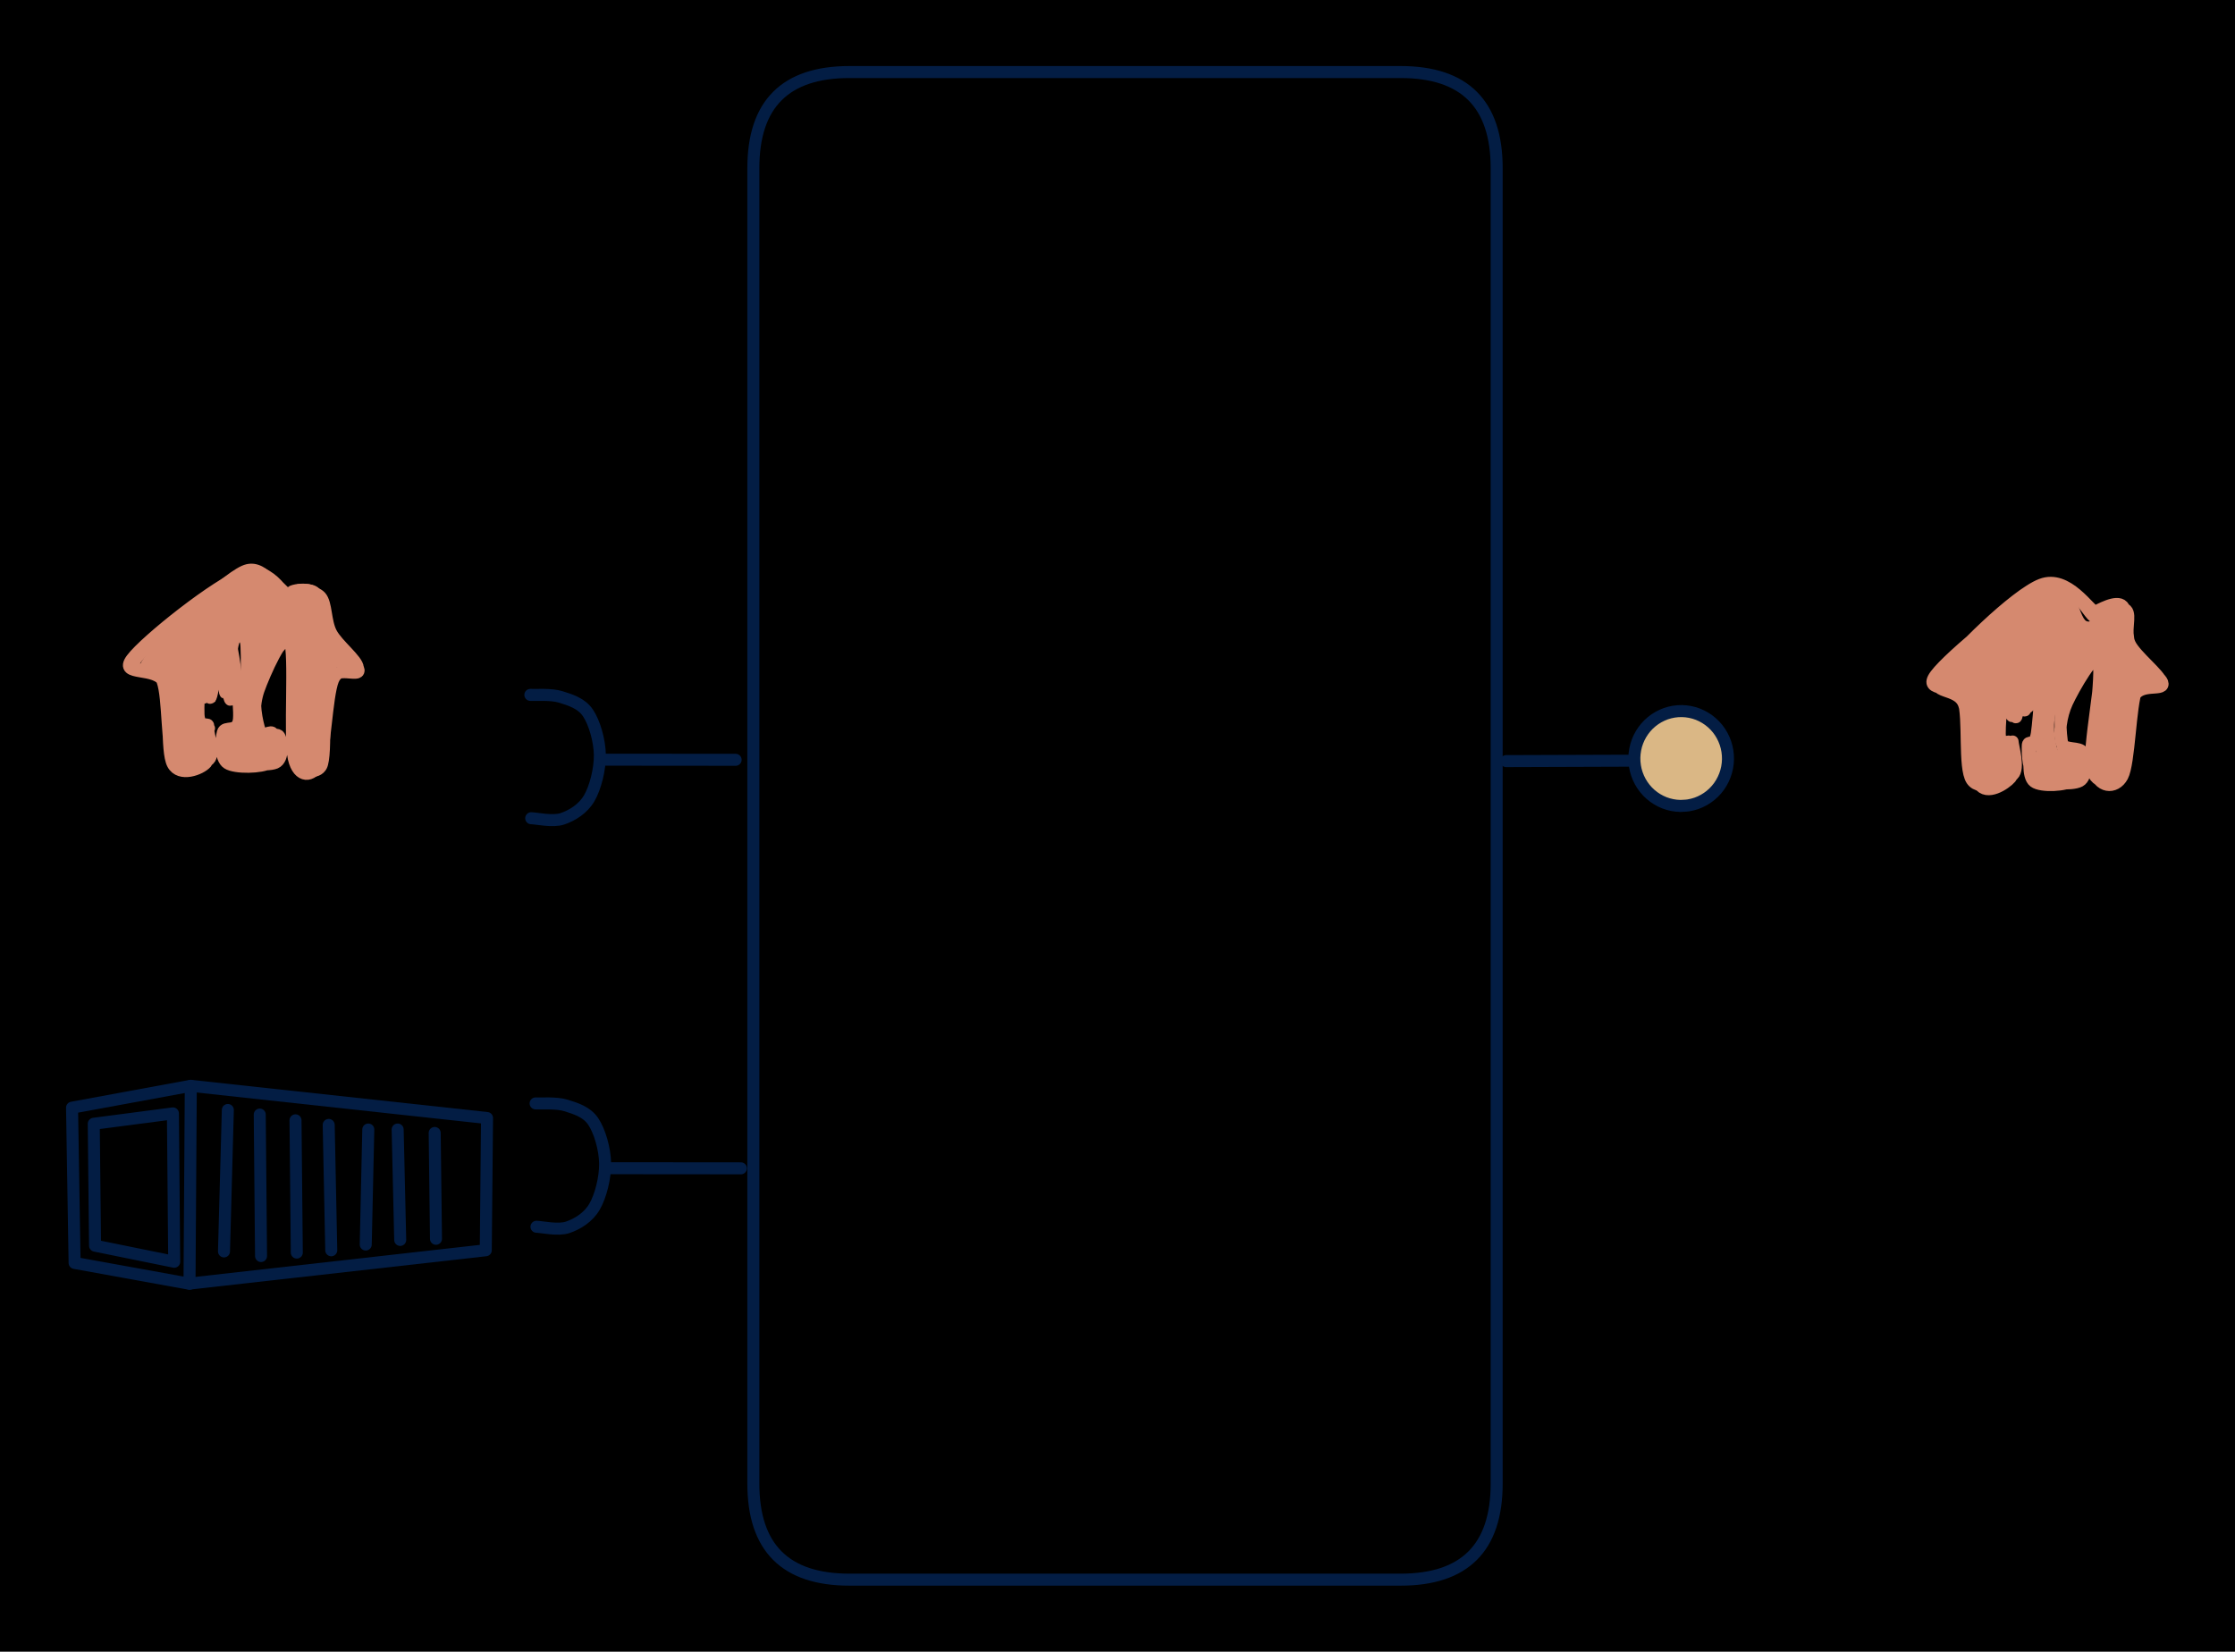
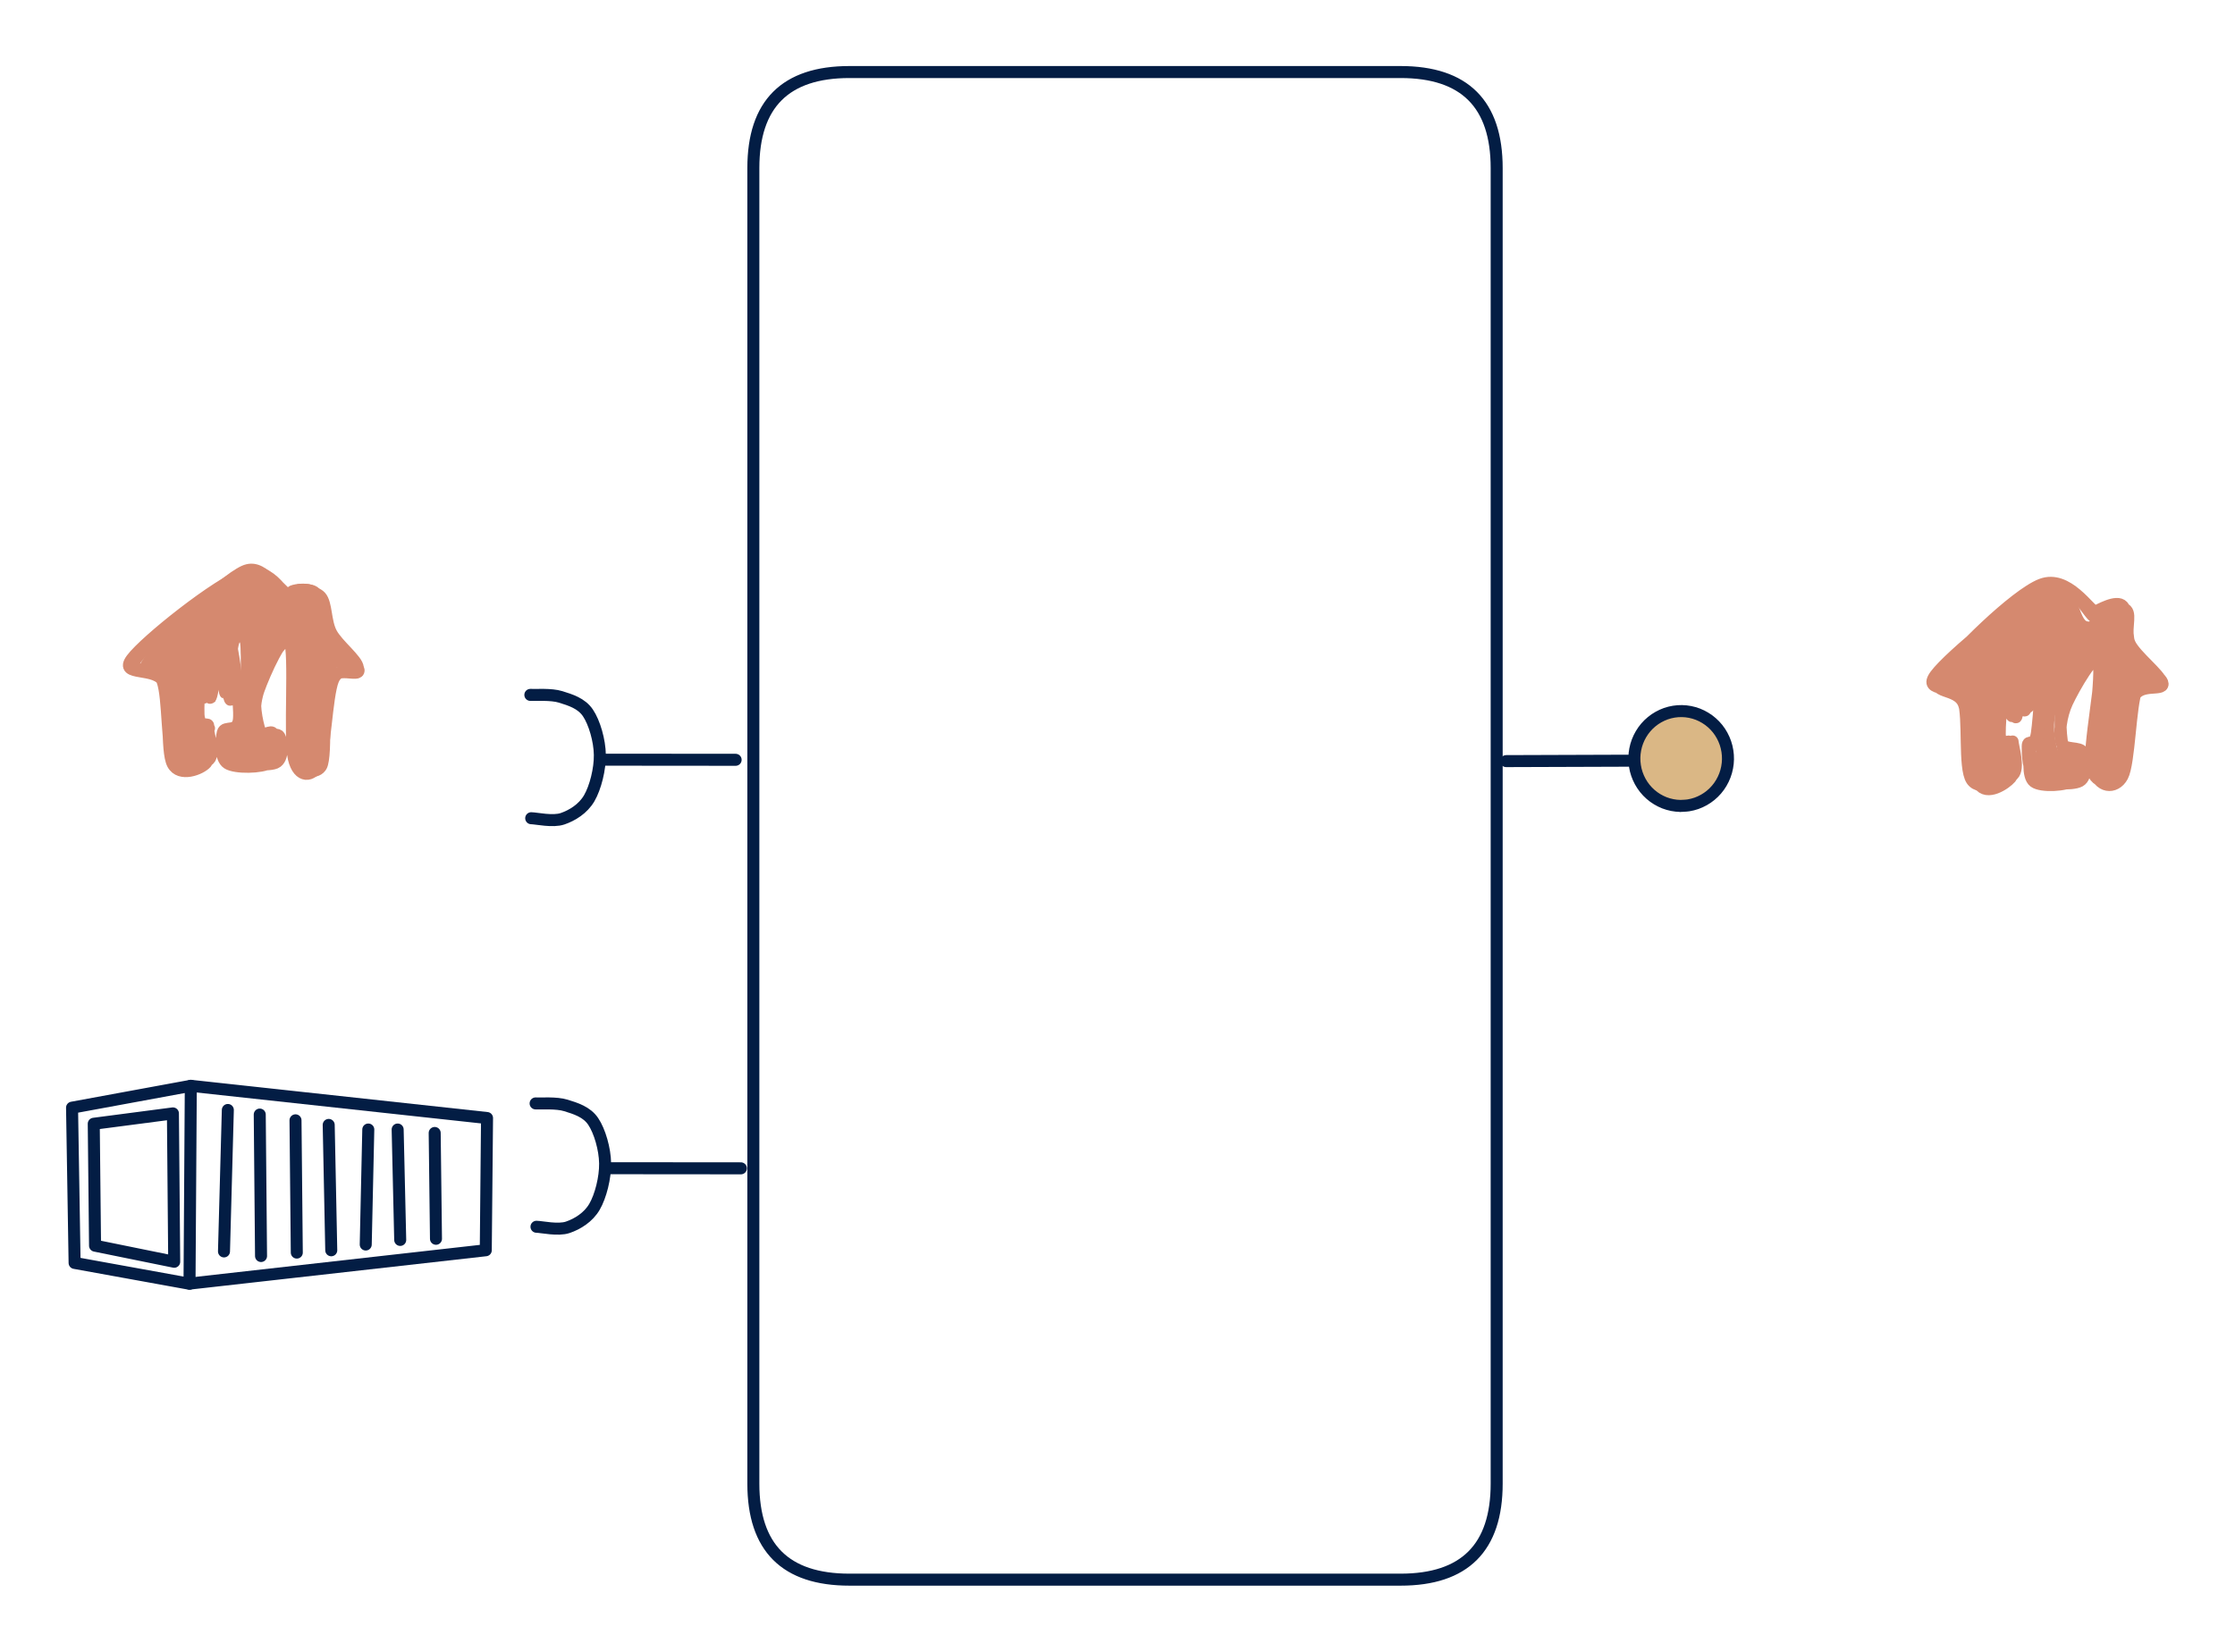
<svg xmlns="http://www.w3.org/2000/svg" version="1.1" viewBox="4839.083 618.914 744.509 550.24" width="744.509" height="550.24">
-   <rect x="4839.083" y="618.914" width="744.509" height="550.24" fill="#000000" />
  <g stroke-linecap="round">
    <g transform="translate(4908.028 861.5411) rotate(0 12.24983 -18.37922)" fill-rule="evenodd">
      <path d="M-2.16 -0.72 C-1.88 1.01, 2.97 8.87, 1.58 11.2 C0.18 13.54, -7.82 17.26, -10.52 13.28 C-13.21 9.3, -12.73 -6.7, -14.58 -12.66 C-16.43 -18.63, -25.99 -15.6, -21.63 -22.51 C-17.27 -29.42, 3.26 -50.38, 11.58 -54.12 C19.9 -57.87, 25.17 -46, 28.28 -44.98 C31.39 -43.96, 28.65 -47.84, 30.24 -48.01 C31.82 -48.18, 36.22 -48.53, 37.8 -46.01 C39.37 -43.5, 37.44 -37.6, 39.7 -32.92 C41.96 -28.24, 51 -20.31, 51.36 -17.92 C51.71 -15.54, 43.73 -23.82, 41.82 -18.62 C39.91 -13.41, 42.29 8.55, 39.92 13.31 C37.56 18.07, 29.54 16.96, 27.62 9.93 C25.69 2.91, 29.84 -25.17, 28.37 -28.86 C26.89 -32.55, 20.55 -17.42, 18.76 -12.2 C16.96 -6.97, 17.29 0.19, 17.61 2.51 C17.92 4.82, 19.63 0.29, 20.65 1.67 C21.67 3.06, 26.23 9.34, 23.72 10.82 C21.21 12.3, 8.05 12.52, 5.58 10.57 C3.11 8.62, 8.06 0.99, 8.92 -0.86 C9.78 -2.71, 10.39 4.07, 10.74 -0.54 C11.09 -5.15, 11.6 -26.86, 10.99 -28.53 C10.39 -30.2, 8.31 -10.42, 7.09 -10.55 C5.86 -10.67, 4.37 -29.56, 3.64 -29.27 C2.9 -28.97, 3.29 -9.05, 2.67 -8.79 C2.04 -8.52, 0.77 -28.63, -0.08 -27.68 C-0.93 -26.74, -2.73 -7.75, -2.44 -3.13 C-2.15 1.49, 1.4 -0.27, 1.64 0.03" stroke="none" stroke-width="0" fill="#d5896f" fill-rule="evenodd" />
      <path d="M0.4 0.29 C0.46 2.1, 2.59 8.59, 0.69 10.37 C-1.2 12.15, -8.4 15.34, -10.98 10.98 C-13.57 6.62, -12.72 -10.09, -14.83 -15.79 C-16.93 -21.49, -27.99 -17.35, -23.6 -23.22 C-19.21 -29.09, 2.87 -47.65, 11.51 -51.03 C20.16 -54.4, 25.32 -44.41, 28.27 -43.47 C31.21 -42.53, 27.58 -45.33, 29.18 -45.39 C30.77 -45.45, 35.8 -46.09, 37.84 -43.82 C39.87 -41.54, 39.32 -35.67, 41.39 -31.73 C43.46 -27.78, 50.15 -22.75, 50.25 -20.14 C50.35 -17.54, 44.17 -21.47, 41.99 -16.08 C39.81 -10.69, 39.3 8.31, 37.17 12.19 C35.05 16.07, 30.78 14.01, 29.22 7.19 C27.66 0.38, 29.9 -25.16, 27.82 -28.7 C25.75 -32.23, 18.46 -18.95, 16.75 -14.03 C15.05 -9.12, 16.71 -1.87, 17.59 0.78 C18.47 3.43, 21.48 0.1, 22.03 1.89 C22.57 3.67, 23.4 9.87, 20.87 11.5 C18.34 13.12, 9.45 13.34, 6.85 11.65 C4.25 9.96, 4.66 3.82, 5.29 1.37 C5.93 -1.08, 10.2 1.72, 10.66 -3.05 C11.11 -7.81, 8.79 -25.75, 8.03 -27.2 C7.28 -28.66, 6.7 -11.56, 6.13 -11.77 C5.55 -11.98, 5.41 -28.71, 4.56 -28.44 C3.72 -28.17, 2.02 -10.22, 1.06 -10.15 C0.1 -10.09, -0.56 -28.98, -1.21 -28.05 C-1.85 -27.12, -3.08 -9.07, -2.82 -4.57 C-2.56 -0.07, 0.06 -1.81, 0.38 -1.04 M-0.84 -0.6 C-0.98 1.38, 1.49 9.41, -0.26 11.49 C-2.02 13.57, -9.04 16.32, -11.38 11.89 C-13.72 7.46, -12 -9.25, -14.28 -15.08 C-16.56 -20.9, -29.55 -17, -25.07 -23.06 C-20.59 -29.12, 3.59 -48.38, 12.62 -51.44 C21.64 -54.5, 26.43 -42.4, 29.06 -41.43 C31.69 -40.46, 27.21 -45.09, 28.4 -45.62 C29.58 -46.16, 34.37 -46.94, 36.15 -44.64 C37.93 -42.33, 36.68 -35.98, 39.07 -31.78 C41.46 -27.58, 50.2 -22.05, 50.5 -19.42 C50.79 -16.78, 43.04 -21.19, 40.82 -15.97 C38.6 -10.75, 39.17 7.57, 37.19 11.91 C35.2 16.24, 30.54 16.88, 28.93 10.03 C27.32 3.19, 29.49 -25.38, 27.54 -29.18 C25.58 -32.98, 18.99 -17.88, 17.19 -12.76 C15.4 -7.63, 15.64 -0.99, 16.78 1.57 C17.93 4.14, 23.06 0.98, 24.07 2.64 C25.07 4.29, 25.66 10.28, 22.8 11.5 C19.93 12.72, 9.46 11.74, 6.87 9.94 C4.27 8.14, 6.54 2.53, 7.25 0.72 C7.96 -1.09, 11.1 3.84, 11.14 -0.93 C11.18 -5.71, 8.06 -26.51, 7.5 -27.94 C6.94 -29.37, 8.54 -9.38, 7.8 -9.5 C7.05 -9.61, 4.52 -28.51, 3.03 -28.61 C1.53 -28.72, -0.17 -10.14, -1.18 -10.14 C-2.2 -10.13, -2.52 -29.75, -3.08 -28.56 C-3.64 -27.38, -5.19 -7.8, -4.57 -3.04 C-3.94 1.72, -0.13 -0.32, 0.68 -0.01" stroke="#d5896f" stroke-width="4" fill="none" />
    </g>
  </g>
  <g stroke-linecap="round">
    <g transform="translate(4870.314 993.2821) rotate(0 13.39865 21.26245)">
      <path d="M0 0 C0.13 12.15, 0.25 24.29, 0.43 40.61 M0 0 C0.11 10.69, 0.22 21.38, 0.43 40.61 M0.43 40.61 C8.27 42.2, 16.12 43.8, 26.8 45.97 M0.43 40.61 C10.57 42.67, 20.71 44.74, 26.8 45.97 M26.8 45.97 C26.71 35.79, 26.62 25.61, 26.37 -3.45 M26.8 45.97 C26.69 33.13, 26.58 20.3, 26.37 -3.45 M26.37 -3.45 C20.61 -2.69, 14.84 -1.94, 0 0 M26.37 -3.45 C17.77 -2.32, 9.16 -1.2, 0 0" stroke="#031d44" stroke-width="4" fill="none" />
    </g>
  </g>
  <g stroke-linecap="round">
    <g transform="translate(4863.083 987.9186) rotate(0 19.77896 25.68963)">
      <path d="M0 0 C0.3 18.54, 0.61 37.08, 0.85 51.72 M0 0 C0.34 20.67, 0.68 41.34, 0.85 51.72 M0.85 51.72 C15.8 54.43, 30.75 57.14, 39.13 58.66 M0.85 51.72 C15.61 54.39, 30.37 57.07, 39.13 58.66 M39.13 58.66 C39.29 34.25, 39.45 9.84, 39.56 -7.28 M39.13 58.66 C39.26 38.14, 39.4 17.61, 39.56 -7.28 M39.56 -7.28 C27.45 -5.05, 15.34 -2.82, 0 0 M39.56 -7.28 C28.14 -5.18, 16.72 -3.08, 0 0" stroke="#031d44" stroke-width="4" fill="none" />
    </g>
  </g>
  <g stroke-linecap="round">
    <g transform="translate(4902.641 980.6395) rotate(0 49.12839 32.94722)">
      <path d="M0 0 C34.25 3.72, 68.49 7.45, 98.68 10.73 M0 0 C25.34 2.75, 50.67 5.51, 98.68 10.73 M98.68 10.73 C98.56 23.41, 98.44 36.1, 98.26 54.78 M98.68 10.73 C98.6 19.55, 98.51 28.38, 98.26 54.78 M98.26 54.78 C73.9 57.53, 49.54 60.27, -0.43 65.89 M98.26 54.78 C60.25 59.06, 22.24 63.34, -0.43 65.89" stroke="#031d44" stroke-width="4" fill="none" />
    </g>
  </g>
  <g stroke-linecap="round">
    <g transform="translate(4914.977 988.6848) rotate(0 -0.6380311 23.56109)">
      <path d="M0 0 C-0.38 14.15, -0.77 28.3, -1.28 47.12 M0 0 C-0.4 14.94, -0.81 29.89, -1.28 47.12" stroke="#031d44" stroke-width="4" fill="none" />
    </g>
  </g>
  <g stroke-linecap="round">
    <g transform="translate(4925.61 990.2172) rotate(0 0.212677 23.56109)">
      <path d="M0 0 C0.11 11.81, 0.21 23.62, 0.43 47.12 M0 0 C0.17 18.37, 0.33 36.74, 0.43 47.12" stroke="#031d44" stroke-width="4" fill="none" />
    </g>
  </g>
  <g stroke-linecap="round">
    <g transform="translate(4937.52 992.1328) rotate(0 0.212677 22.02866)">
      <path d="M0 0 C0.14 14.29, 0.28 28.58, 0.43 44.06 M0 0 C0.15 16.01, 0.31 32.02, 0.43 44.06" stroke="#031d44" stroke-width="4" fill="none" />
    </g>
  </g>
  <g stroke-linecap="round">
    <g transform="translate(4948.579 993.6652) rotate(0 0.4253541 20.87934)">
      <path d="M0 0 C0.29 14.13, 0.58 28.27, 0.85 41.76 M0 0 C0.22 10.83, 0.44 21.66, 0.85 41.76" stroke="#031d44" stroke-width="4" fill="none" />
    </g>
  </g>
  <g stroke-linecap="round">
    <g transform="translate(4961.765 995.1976) rotate(0 -0.4253541 19.15536)">
      <path d="M0 0 C-0.25 11.4, -0.51 22.79, -0.85 38.31 M0 0 C-0.33 14.74, -0.65 29.47, -0.85 38.31" stroke="#031d44" stroke-width="4" fill="none" />
    </g>
  </g>
  <g stroke-linecap="round">
    <g transform="translate(4971.549 995.1976) rotate(0 0.4253541 18.38914)">
      <path d="M0 0 C0.33 14.36, 0.66 28.73, 0.85 36.78 M0 0 C0.33 14.18, 0.66 28.36, 0.85 36.78" stroke="#031d44" stroke-width="4" fill="none" />
    </g>
  </g>
  <g stroke-linecap="round">
    <g transform="translate(4983.884 996.3469) rotate(0 0.212677 17.62293)">
      <path d="M0 0 C0.12 10.15, 0.24 20.3, 0.43 35.25 M0 0 C0.09 7.06, 0.17 14.12, 0.43 35.25" stroke="#031d44" stroke-width="4" fill="none" />
    </g>
  </g>
  <g stroke-linecap="round" transform="translate(5090.035 642.9141) rotate(0 123.8051 251.1225)">
    <path d="M32 0 C80.78 0, 129.55 0, 215.61 0 M32 0 C87.72 0, 143.43 0, 215.61 0 M215.61 0 C236.94 0, 247.61 10.67, 247.61 32 M215.61 0 C236.94 0, 247.61 10.67, 247.61 32 M247.61 32 C247.61 166.12, 247.61 300.25, 247.61 470.24 M247.61 32 C247.61 158.51, 247.61 285.01, 247.61 470.24 M247.61 470.24 C247.61 491.58, 236.94 502.24, 215.61 502.24 M247.61 470.24 C247.61 491.58, 236.94 502.24, 215.61 502.24 M215.61 502.24 C154.43 502.24, 93.26 502.24, 32 502.24 M215.61 502.24 C175.77 502.24, 135.92 502.24, 32 502.24 M32 502.24 C10.67 502.24, 0 491.58, 0 470.24 M32 502.24 C10.67 502.24, 0 491.58, 0 470.24 M0 470.24 C0 350.09, 0 229.94, 0 32 M0 470.24 C0 329.61, 0 188.98, 0 32 M0 32 C0 10.67, 10.67 0, 32 0 M0 32 C0 10.67, 10.67 0, 32 0" stroke="#031d44" stroke-width="4" fill="none" />
  </g>
  <g stroke-linecap="round">
    <g transform="translate(5007.199 859.7059) rotate(269.5993 20.20242 11.50673)">
      <path d="M0 0 C-0.04 1.74, -1.34 7.21, -0.25 10.44 C0.83 13.66, 2.98 17.27, 6.52 19.37 C10.05 21.46, 16.21 23.05, 20.95 23.01 C25.69 22.98, 31.74 21.29, 34.97 19.13 C38.2 16.98, 39.33 13.27, 40.35 10.08 C41.37 6.89, 40.97 1.68, 41.09 0 M0 0 C-0.04 1.74, -1.34 7.21, -0.25 10.44 C0.83 13.66, 2.98 17.27, 6.52 19.37 C10.05 21.46, 16.21 23.05, 20.95 23.01 C25.69 22.98, 31.74 21.29, 34.97 19.13 C38.2 16.98, 39.33 13.27, 40.35 10.08 C41.37 6.89, 40.97 1.68, 41.09 0" stroke="#031d44" stroke-width="4" fill="none" />
    </g>
  </g>
  <g stroke-linecap="round">
    <g transform="translate(5062.105 849.8141) rotate(269.5993 -0.1761756 22.19813)">
      <path d="M0 0 C-0.06 7.4, -0.29 37, -0.35 44.4 M0 0 C-0.06 7.4, -0.29 37, -0.35 44.4" stroke="#031d44" stroke-width="4" fill="none" />
    </g>
  </g>
  <g stroke-linecap="round">
    <g transform="translate(5008.955 995.8037) rotate(269.5993 20.20242 11.50673)">
      <path d="M0 0 C-0.04 1.74, -1.34 7.21, -0.25 10.44 C0.83 13.66, 2.98 17.27, 6.52 19.37 C10.05 21.46, 16.21 23.05, 20.95 23.01 C25.69 22.98, 31.74 21.29, 34.97 19.13 C38.2 16.98, 39.33 13.27, 40.35 10.08 C41.37 6.89, 40.97 1.68, 41.09 0 M0 0 C-0.04 1.74, -1.34 7.21, -0.25 10.44 C0.83 13.66, 2.98 17.27, 6.52 19.37 C10.05 21.46, 16.21 23.05, 20.95 23.01 C25.69 22.98, 31.74 21.29, 34.97 19.13 C38.2 16.98, 39.33 13.27, 40.35 10.08 C41.37 6.89, 40.97 1.68, 41.09 0" stroke="#031d44" stroke-width="4" fill="none" />
    </g>
  </g>
  <g stroke-linecap="round">
    <g transform="translate(5063.861 985.9119) rotate(269.5993 -0.1761756 22.19813)">
      <path d="M0 0 C-0.06 7.4, -0.29 37, -0.35 44.4 M0 0 C-0.06 7.4, -0.29 37, -0.35 44.4" stroke="#031d44" stroke-width="4" fill="none" />
    </g>
  </g>
  <g stroke-linecap="round">
    <g transform="translate(5360.713 852.0855) rotate(90.96151 0.4103828 20.31395)">
      <path d="M0 0 C0.14 6.77, 0.68 33.86, 0.82 40.63 M0 0 C0.14 6.77, 0.68 33.86, 0.82 40.63" stroke="#031d44" stroke-width="4" fill="none" />
    </g>
  </g>
  <g stroke-linecap="round" transform="translate(5383.303 856.0057) rotate(90.96151 15.79974 15.59455)">
    <path d="M31.6 15.59 C31.6 16.5, 31.52 17.41, 31.36 18.3 C31.2 19.19, 30.96 20.08, 30.65 20.93 C30.33 21.78, 29.94 22.61, 29.48 23.39 C29.03 24.17, 28.49 24.93, 27.9 25.62 C27.32 26.31, 26.66 26.96, 25.96 27.54 C25.26 28.12, 24.49 28.65, 23.7 29.1 C22.91 29.55, 22.06 29.94, 21.2 30.25 C20.34 30.56, 19.44 30.8, 18.54 30.95 C17.64 31.11, 16.71 31.19, 15.8 31.19 C14.89 31.19, 13.96 31.11, 13.06 30.95 C12.16 30.8, 11.26 30.56, 10.4 30.25 C9.54 29.94, 8.69 29.55, 7.9 29.1 C7.11 28.65, 6.34 28.12, 5.64 27.54 C4.94 26.96, 4.28 26.31, 3.7 25.62 C3.11 24.93, 2.57 24.17, 2.12 23.39 C1.66 22.61, 1.27 21.78, 0.95 20.93 C0.64 20.08, 0.4 19.19, 0.24 18.3 C0.08 17.41, 0 16.5, 0 15.59 C0 14.69, 0.08 13.78, 0.24 12.89 C0.4 12, 0.64 11.11, 0.95 10.26 C1.27 9.41, 1.66 8.58, 2.12 7.8 C2.57 7.02, 3.11 6.26, 3.7 5.57 C4.28 4.88, 4.94 4.23, 5.64 3.65 C6.34 3.07, 7.11 2.54, 7.9 2.09 C8.69 1.64, 9.54 1.25, 10.4 0.94 C11.26 0.63, 12.16 0.39, 13.06 0.24 C13.96 0.08, 14.89 0, 15.8 0 C16.71 0, 17.64 0.08, 18.54 0.24 C19.44 0.39, 20.34 0.63, 21.2 0.94 C22.06 1.25, 22.91 1.64, 23.7 2.09 C24.49 2.54, 25.26 3.07, 25.96 3.65 C26.66 4.23, 27.32 4.88, 27.9 5.57 C28.49 6.26, 29.03 7.02, 29.48 7.8 C29.94 8.58, 30.33 9.41, 30.65 10.26 C30.96 11.11, 31.2 12, 31.36 12.89 C31.52 13.78, 31.56 15.14, 31.6 15.59 C31.64 16.05, 31.64 15.14, 31.6 15.59" stroke="none" stroke-width="0" fill="#dab785" />
    <path d="M31.6 15.59 C31.6 16.5, 31.52 17.41, 31.36 18.3 C31.2 19.19, 30.96 20.08, 30.65 20.93 C30.33 21.78, 29.94 22.61, 29.48 23.39 C29.03 24.17, 28.49 24.93, 27.9 25.62 C27.32 26.31, 26.66 26.96, 25.96 27.54 C25.26 28.12, 24.49 28.65, 23.7 29.1 C22.91 29.55, 22.06 29.94, 21.2 30.25 C20.34 30.56, 19.44 30.8, 18.54 30.95 C17.64 31.11, 16.71 31.19, 15.8 31.19 C14.89 31.19, 13.96 31.11, 13.06 30.95 C12.16 30.8, 11.26 30.56, 10.4 30.25 C9.54 29.94, 8.69 29.55, 7.9 29.1 C7.11 28.65, 6.34 28.12, 5.64 27.54 C4.94 26.96, 4.28 26.31, 3.7 25.62 C3.11 24.93, 2.57 24.17, 2.12 23.39 C1.66 22.61, 1.27 21.78, 0.95 20.93 C0.64 20.08, 0.4 19.19, 0.24 18.3 C0.08 17.41, 0 16.5, 0 15.59 C0 14.69, 0.08 13.78, 0.24 12.89 C0.4 12, 0.64 11.11, 0.95 10.26 C1.27 9.41, 1.66 8.58, 2.12 7.8 C2.57 7.02, 3.11 6.26, 3.7 5.57 C4.28 4.88, 4.94 4.23, 5.64 3.65 C6.34 3.07, 7.11 2.54, 7.9 2.09 C8.69 1.64, 9.54 1.25, 10.4 0.94 C11.26 0.63, 12.16 0.39, 13.06 0.24 C13.96 0.08, 14.89 0, 15.8 0 C16.71 0, 17.64 0.08, 18.54 0.24 C19.44 0.39, 20.34 0.63, 21.2 0.94 C22.06 1.25, 22.91 1.64, 23.7 2.09 C24.49 2.54, 25.26 3.07, 25.96 3.65 C26.66 4.23, 27.32 4.88, 27.9 5.57 C28.49 6.26, 29.03 7.02, 29.48 7.8 C29.94 8.58, 30.33 9.41, 30.65 10.26 C30.96 11.11, 31.2 12, 31.36 12.89 C31.52 13.78, 31.56 15.14, 31.6 15.59 C31.64 16.05, 31.64 15.14, 31.6 15.59" stroke="#031d44" stroke-width="4" fill="none" />
  </g>
  <g stroke-linecap="round">
    <g transform="translate(5508.523 866.9014) rotate(0 12.60604 -19.44995)" fill-rule="evenodd">
      <path d="M1.36 0.48 C1.46 2.31, 4.69 9.54, 2.34 11.2 C0 12.86, -9.76 14.45, -12.69 10.44 C-15.62 6.42, -13.43 -7.17, -15.23 -12.89 C-17.03 -18.6, -28.3 -17, -23.49 -23.86 C-18.68 -30.72, 5.46 -51.17, 13.64 -54.04 C21.83 -56.9, 22.86 -42.23, 25.61 -41.06 C28.36 -39.88, 28.25 -46.2, 30.16 -46.99 C32.07 -47.78, 35.5 -48.37, 37.07 -45.78 C38.64 -43.19, 37.32 -35.79, 39.58 -31.47 C41.85 -27.14, 50.22 -22.64, 50.64 -19.84 C51.07 -17.05, 44.12 -19.71, 42.13 -14.69 C40.14 -9.67, 41.01 6.15, 38.73 10.25 C36.44 14.35, 30.07 16.42, 28.42 9.9 C26.78 3.38, 30.91 -25.11, 28.85 -28.89 C26.79 -32.66, 18.19 -17.85, 16.05 -12.73 C13.91 -7.62, 14.99 -0.79, 16.03 1.83 C17.06 4.44, 21.37 1.36, 22.27 2.96 C23.17 4.56, 23.82 9.62, 21.43 11.4 C19.05 13.19, 10.06 15.15, 7.94 13.65 C5.82 12.15, 8.4 5.35, 8.72 2.38 C9.04 -0.59, 9.88 0.88, 9.85 -4.16 C9.83 -9.2, 9.4 -26.94, 8.54 -27.86 C7.68 -28.78, 5.55 -9.4, 4.69 -9.69 C3.83 -9.97, 3.73 -29.85, 3.37 -29.58 C3.01 -29.31, 3.64 -8.56, 2.53 -8.08 C1.42 -7.6, -2.38 -27.25, -3.31 -26.68 C-4.24 -26.12, -3.86 -8.98, -3.05 -4.66 C-2.24 -0.34, 1.09 -1.38, 1.54 -0.77" stroke="none" stroke-width="0" fill="#d5896f" fill-rule="evenodd" />
      <path d="M0.98 -0.97 C1.06 0.75, 3.35 8, 1.08 10.13 C-1.19 12.26, -9.86 15.97, -12.61 11.84 C-15.36 7.71, -13.41 -8.83, -15.42 -14.65 C-17.43 -20.48, -29.32 -16.88, -24.66 -23.13 C-20 -29.39, 3.67 -49.03, 12.53 -52.2 C21.4 -55.38, 25.78 -43.5, 28.54 -42.2 C31.31 -40.9, 27.4 -44, 29.12 -44.42 C30.83 -44.85, 37.01 -46.6, 38.83 -44.76 C40.66 -42.93, 38.1 -37.44, 40.05 -33.42 C42 -29.4, 50.18 -23.18, 50.55 -20.65 C50.92 -18.13, 44.44 -23.5, 42.27 -18.28 C40.11 -13.07, 39.91 6.21, 37.55 10.62 C35.2 15.03, 29.49 14.61, 28.14 8.18 C26.79 1.74, 31.16 -24.16, 29.47 -27.99 C27.78 -31.83, 19.95 -19.78, 18.02 -14.82 C16.09 -9.86, 17.19 -1.04, 17.9 1.75 C18.6 4.54, 21.71 0.22, 22.26 1.92 C22.82 3.62, 23.58 10.22, 21.23 11.97 C18.88 13.72, 10.56 14.22, 8.17 12.43 C5.78 10.65, 6.71 3.71, 6.9 1.23 C7.08 -1.24, 8.76 2.45, 9.29 -2.42 C9.82 -7.3, 10.8 -26.54, 10.08 -28.02 C9.36 -29.49, 5.86 -11.26, 4.99 -11.28 C4.12 -11.3, 5.56 -28.47, 4.86 -28.16 C4.16 -27.85, 1.74 -9.37, 0.79 -9.42 C-0.16 -9.47, -0.18 -29.43, -0.86 -28.44 C-1.54 -27.45, -3.43 -8.07, -3.29 -3.47 C-3.15 1.13, -0.73 -1.55, -0.01 -0.83 M0.04 1.14 C-0.07 2.98, 2.04 9.11, 0.33 11.12 C-1.38 13.13, -7.61 17.28, -10.2 13.2 C-12.79 9.12, -13.05 -7.32, -15.19 -13.34 C-17.33 -19.36, -27.31 -16.28, -23.03 -22.93 C-18.74 -29.58, 1.76 -49.86, 10.51 -53.23 C19.26 -56.6, 26.52 -44.66, 29.49 -43.15 C32.45 -41.64, 26.94 -43.66, 28.3 -44.15 C29.66 -44.64, 35.61 -48.32, 37.67 -46.07 C39.73 -43.83, 38.47 -35.02, 40.68 -30.7 C42.89 -26.39, 50.85 -22.7, 50.95 -20.19 C51.04 -17.68, 43.45 -20.62, 41.25 -15.67 C39.05 -10.72, 40.09 5.58, 37.76 9.51 C35.43 13.43, 28.57 14.14, 27.28 7.88 C26 1.61, 31.4 -24.47, 30.04 -28.11 C28.69 -31.75, 21.26 -18.54, 19.13 -13.96 C17 -9.38, 16.36 -3.38, 17.25 -0.61 C18.13 2.16, 23.41 0.55, 24.43 2.68 C25.44 4.82, 25.93 10.81, 23.34 12.22 C20.75 13.63, 11.77 13.09, 8.88 11.14 C6 9.19, 6 2.98, 6.03 0.51 C6.06 -1.95, 8.29 1.3, 9.06 -3.64 C9.82 -8.59, 11.12 -27.72, 10.62 -29.18 C10.13 -30.64, 7.26 -12.58, 6.07 -12.41 C4.88 -12.24, 4.15 -28.75, 3.48 -28.18 C2.81 -27.62, 3.07 -8.86, 2.07 -9.02 C1.06 -9.18, -1.32 -29.83, -2.55 -29.16 C-3.77 -28.5, -5.73 -9.93, -5.29 -5.02 C-4.85 -0.11, -0.73 -0.53, 0.09 0.3" stroke="#d5896f" stroke-width="4" fill="none" />
    </g>
  </g>
</svg>
